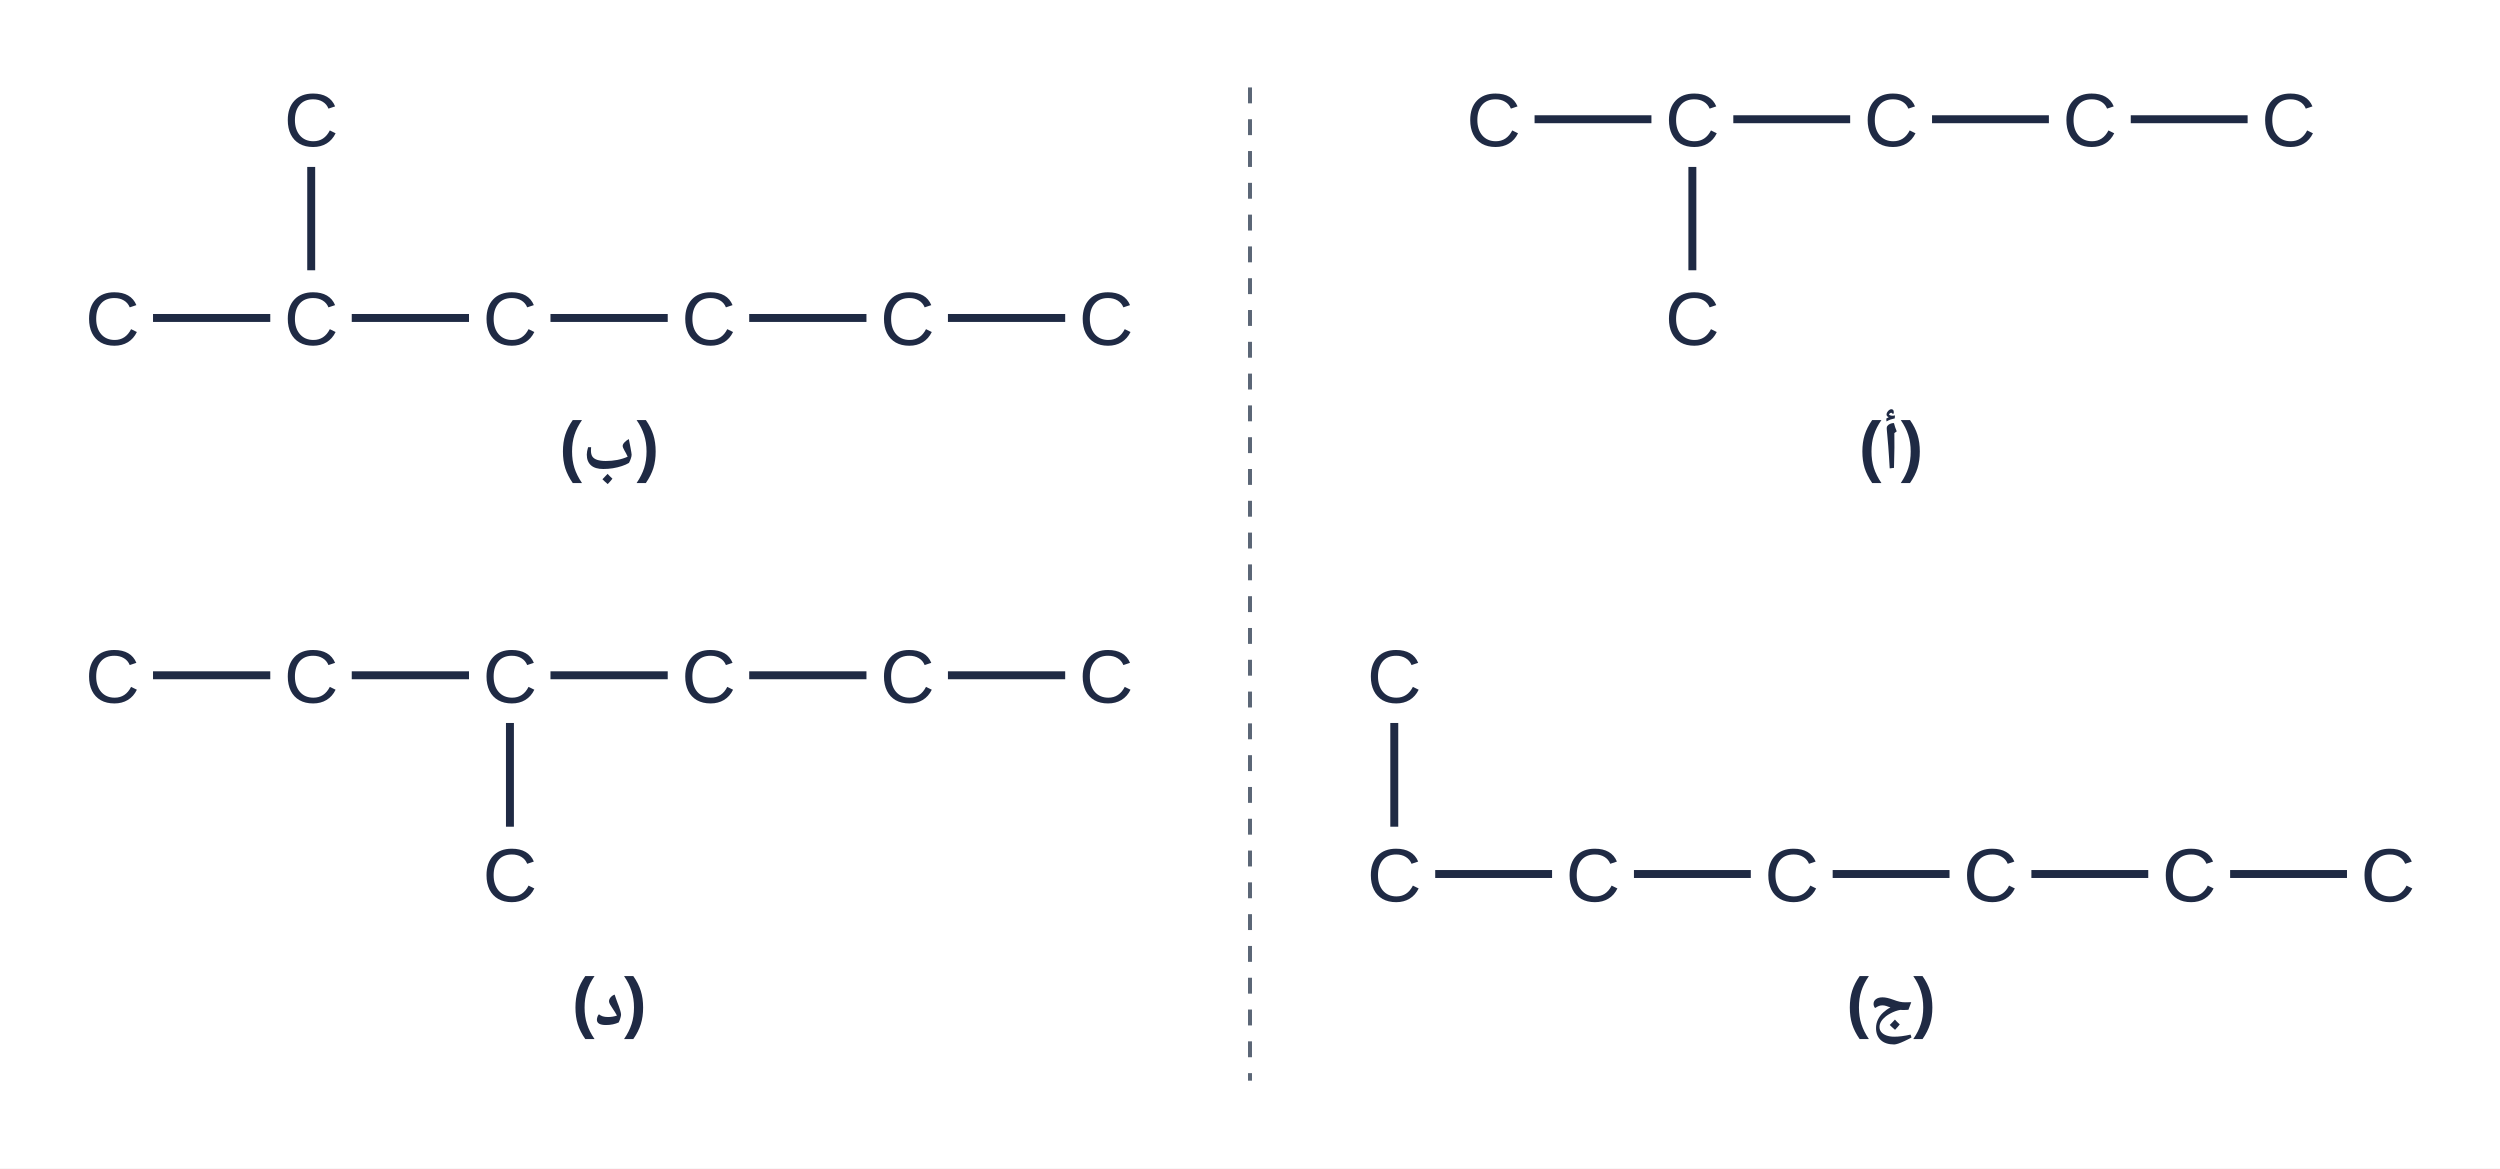
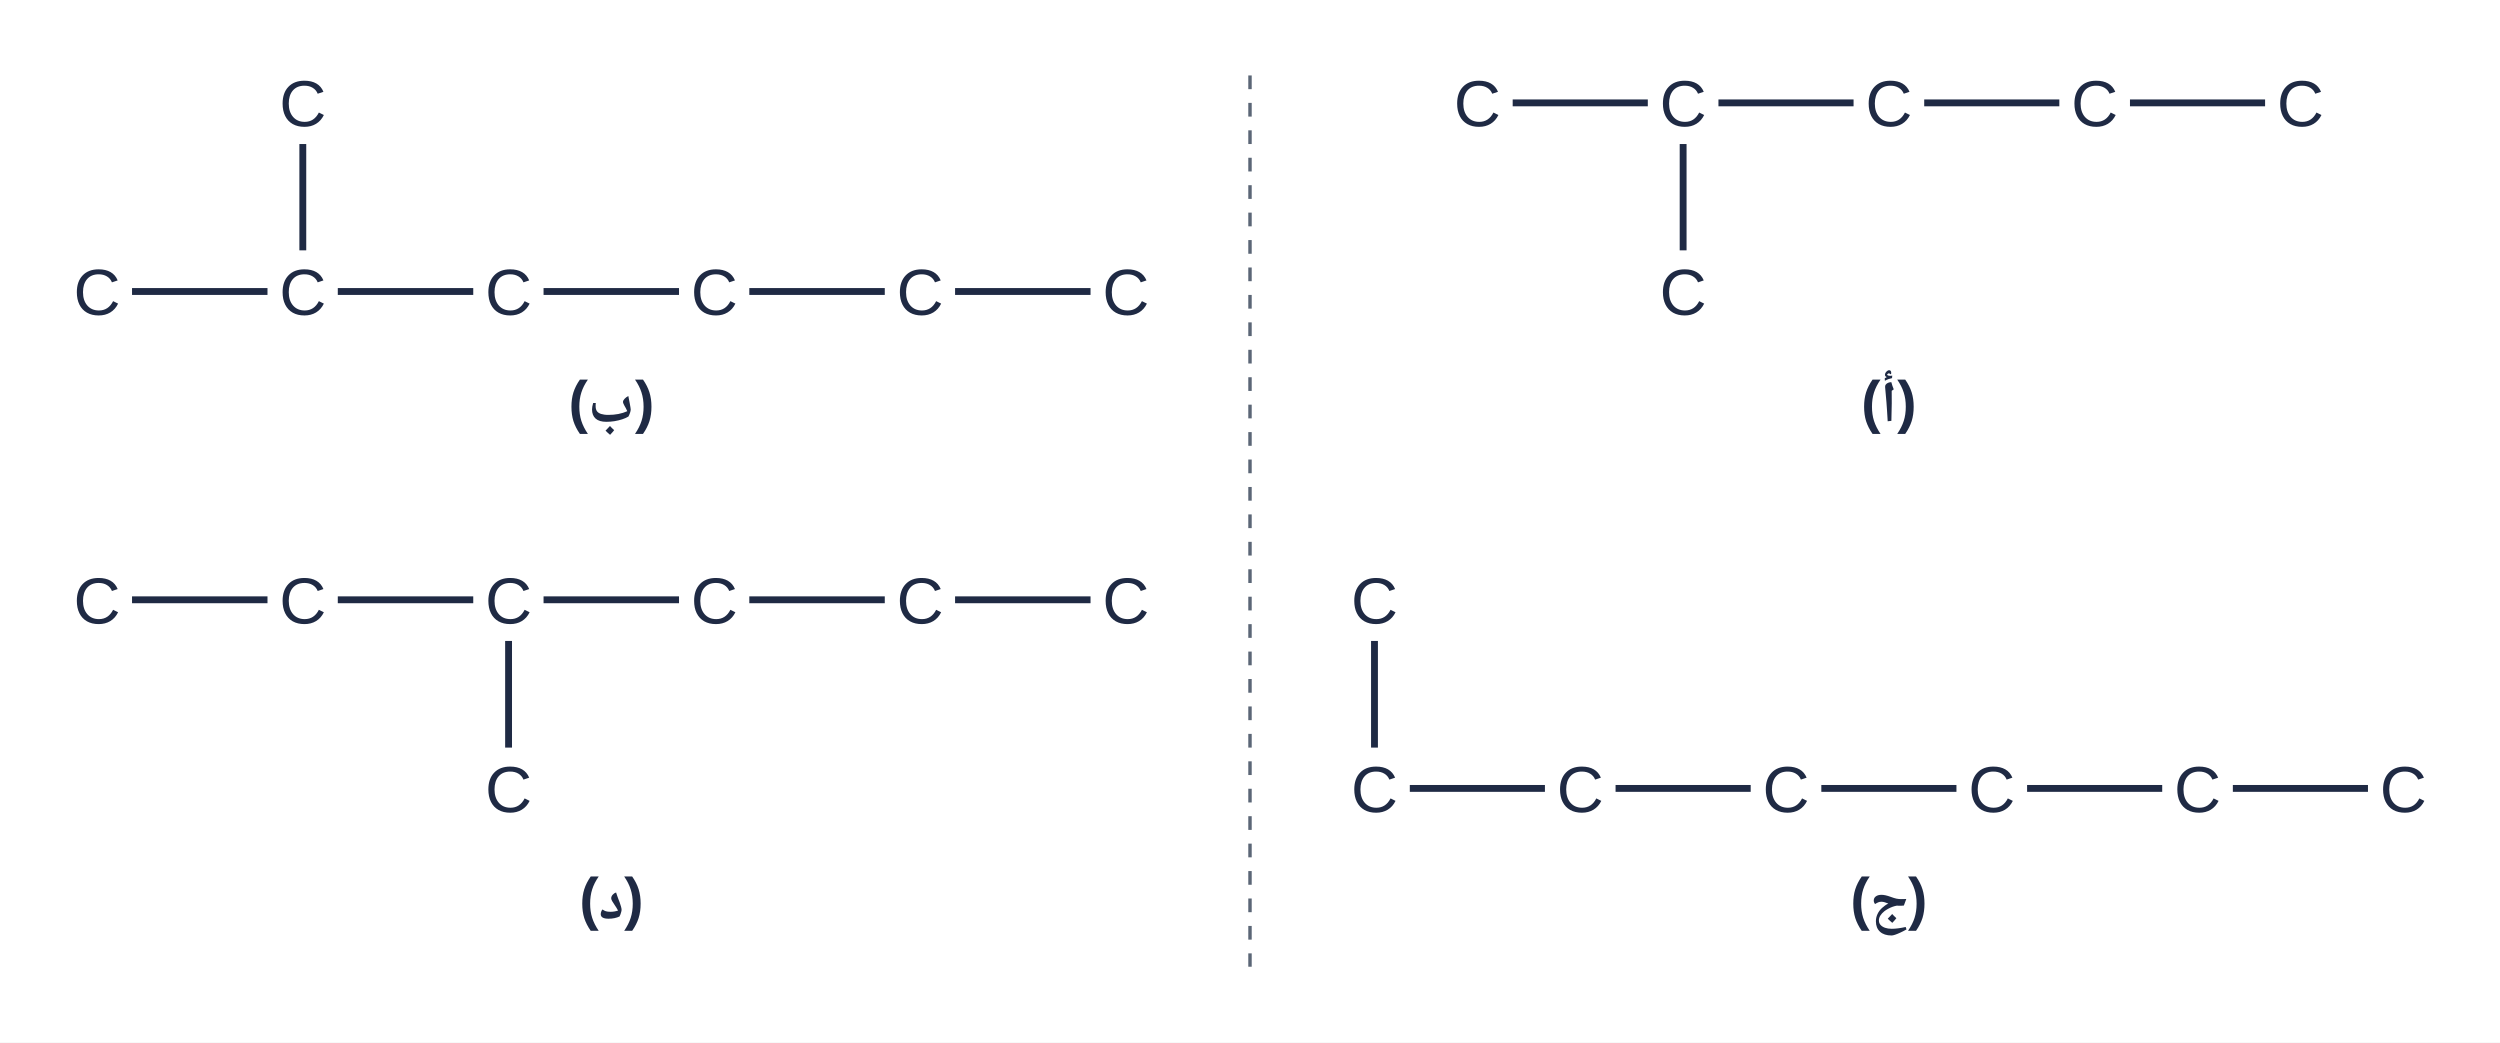
- <svg xmlns="http://www.w3.org/2000/svg" viewBox="0 0 629 294" width="629" height="294">
-   <rect width="629" height="294" fill="#fff" />
-   <line x1="386.1" y1="30.0" x2="415.5" y2="30.0" stroke="#1f2a44" stroke-width="2" />
-   <line x1="436.1" y1="30.0" x2="465.5" y2="30.0" stroke="#1f2a44" stroke-width="2" />
-   <line x1="486.1" y1="30.0" x2="515.5" y2="30.0" stroke="#1f2a44" stroke-width="2" />
-   <line x1="536.1" y1="30.0" x2="565.5" y2="30.0" stroke="#1f2a44" stroke-width="2" />
-   <line x1="425.8" y1="42.0" x2="425.8" y2="68.0" stroke="#1f2a44" stroke-width="2" />
-   <text x="375.8" y="36.8" text-anchor="middle" font-size="19" fill="#1f2a44" font-weight="normal" font-family="'IBM Plex Sans Arabic','Noto Naskh Arabic',Tahoma,Arial,sans-serif">C</text>
-   <text x="425.8" y="36.8" text-anchor="middle" font-size="19" fill="#1f2a44" font-weight="normal" font-family="'IBM Plex Sans Arabic','Noto Naskh Arabic',Tahoma,Arial,sans-serif">C</text>
-   <text x="475.8" y="36.8" text-anchor="middle" font-size="19" fill="#1f2a44" font-weight="normal" font-family="'IBM Plex Sans Arabic','Noto Naskh Arabic',Tahoma,Arial,sans-serif">C</text>
-   <text x="525.8" y="36.8" text-anchor="middle" font-size="19" fill="#1f2a44" font-weight="normal" font-family="'IBM Plex Sans Arabic','Noto Naskh Arabic',Tahoma,Arial,sans-serif">C</text>
-   <text x="575.8" y="36.8" text-anchor="middle" font-size="19" fill="#1f2a44" font-weight="normal" font-family="'IBM Plex Sans Arabic','Noto Naskh Arabic',Tahoma,Arial,sans-serif">C</text>
-   <text x="425.8" y="86.8" text-anchor="middle" font-size="19" fill="#1f2a44" font-weight="normal" font-family="'IBM Plex Sans Arabic','Noto Naskh Arabic',Tahoma,Arial,sans-serif">C</text>
-   <text x="475.8" y="118.0" text-anchor="middle" font-size="17" fill="#1f2a44" font-weight="bold" font-family="'IBM Plex Sans Arabic','Noto Naskh Arabic',Tahoma,Arial,sans-serif" direction="rtl">(أ)</text>
-   <line x1="38.5" y1="80.0" x2="68.0" y2="80.0" stroke="#1f2a44" stroke-width="2" />
-   <line x1="88.5" y1="80.0" x2="118.0" y2="80.0" stroke="#1f2a44" stroke-width="2" />
-   <line x1="138.5" y1="80.0" x2="168.0" y2="80.0" stroke="#1f2a44" stroke-width="2" />
-   <line x1="188.5" y1="80.0" x2="218.0" y2="80.0" stroke="#1f2a44" stroke-width="2" />
-   <line x1="238.5" y1="80.0" x2="268.0" y2="80.0" stroke="#1f2a44" stroke-width="2" />
-   <line x1="78.3" y1="68.0" x2="78.3" y2="42.0" stroke="#1f2a44" stroke-width="2" />
-   <text x="28.3" y="86.8" text-anchor="middle" font-size="19" fill="#1f2a44" font-weight="normal" font-family="'IBM Plex Sans Arabic','Noto Naskh Arabic',Tahoma,Arial,sans-serif">C</text>
-   <text x="78.3" y="86.8" text-anchor="middle" font-size="19" fill="#1f2a44" font-weight="normal" font-family="'IBM Plex Sans Arabic','Noto Naskh Arabic',Tahoma,Arial,sans-serif">C</text>
-   <text x="128.3" y="86.8" text-anchor="middle" font-size="19" fill="#1f2a44" font-weight="normal" font-family="'IBM Plex Sans Arabic','Noto Naskh Arabic',Tahoma,Arial,sans-serif">C</text>
-   <text x="178.3" y="86.8" text-anchor="middle" font-size="19" fill="#1f2a44" font-weight="normal" font-family="'IBM Plex Sans Arabic','Noto Naskh Arabic',Tahoma,Arial,sans-serif">C</text>
-   <text x="228.3" y="86.8" text-anchor="middle" font-size="19" fill="#1f2a44" font-weight="normal" font-family="'IBM Plex Sans Arabic','Noto Naskh Arabic',Tahoma,Arial,sans-serif">C</text>
-   <text x="278.3" y="86.8" text-anchor="middle" font-size="19" fill="#1f2a44" font-weight="normal" font-family="'IBM Plex Sans Arabic','Noto Naskh Arabic',Tahoma,Arial,sans-serif">C</text>
-   <text x="78.3" y="36.8" text-anchor="middle" font-size="19" fill="#1f2a44" font-weight="normal" font-family="'IBM Plex Sans Arabic','Noto Naskh Arabic',Tahoma,Arial,sans-serif">C</text>
-   <text x="153.3" y="118.0" text-anchor="middle" font-size="17" fill="#1f2a44" font-weight="bold" font-family="'IBM Plex Sans Arabic','Noto Naskh Arabic',Tahoma,Arial,sans-serif" direction="rtl">(ب)</text>
-   <line x1="361.1" y1="219.9" x2="390.5" y2="219.9" stroke="#1f2a44" stroke-width="2" />
-   <line x1="411.1" y1="219.9" x2="440.5" y2="219.9" stroke="#1f2a44" stroke-width="2" />
-   <line x1="461.1" y1="219.9" x2="490.5" y2="219.9" stroke="#1f2a44" stroke-width="2" />
-   <line x1="511.1" y1="219.9" x2="540.5" y2="219.9" stroke="#1f2a44" stroke-width="2" />
-   <line x1="561.1" y1="219.9" x2="590.5" y2="219.9" stroke="#1f2a44" stroke-width="2" />
-   <line x1="350.8" y1="208.0" x2="350.8" y2="181.9" stroke="#1f2a44" stroke-width="2" />
-   <text x="350.8" y="226.8" text-anchor="middle" font-size="19" fill="#1f2a44" font-weight="normal" font-family="'IBM Plex Sans Arabic','Noto Naskh Arabic',Tahoma,Arial,sans-serif">C</text>
-   <text x="400.8" y="226.8" text-anchor="middle" font-size="19" fill="#1f2a44" font-weight="normal" font-family="'IBM Plex Sans Arabic','Noto Naskh Arabic',Tahoma,Arial,sans-serif">C</text>
-   <text x="450.8" y="226.8" text-anchor="middle" font-size="19" fill="#1f2a44" font-weight="normal" font-family="'IBM Plex Sans Arabic','Noto Naskh Arabic',Tahoma,Arial,sans-serif">C</text>
-   <text x="500.8" y="226.8" text-anchor="middle" font-size="19" fill="#1f2a44" font-weight="normal" font-family="'IBM Plex Sans Arabic','Noto Naskh Arabic',Tahoma,Arial,sans-serif">C</text>
-   <text x="550.8" y="226.8" text-anchor="middle" font-size="19" fill="#1f2a44" font-weight="normal" font-family="'IBM Plex Sans Arabic','Noto Naskh Arabic',Tahoma,Arial,sans-serif">C</text>
-   <text x="600.8" y="226.8" text-anchor="middle" font-size="19" fill="#1f2a44" font-weight="normal" font-family="'IBM Plex Sans Arabic','Noto Naskh Arabic',Tahoma,Arial,sans-serif">C</text>
-   <text x="350.8" y="176.8" text-anchor="middle" font-size="19" fill="#1f2a44" font-weight="normal" font-family="'IBM Plex Sans Arabic','Noto Naskh Arabic',Tahoma,Arial,sans-serif">C</text>
-   <text x="475.8" y="257.9" text-anchor="middle" font-size="17" fill="#1f2a44" font-weight="bold" font-family="'IBM Plex Sans Arabic','Noto Naskh Arabic',Tahoma,Arial,sans-serif" direction="rtl">(ج)</text>
-   <line x1="38.5" y1="169.9" x2="68.0" y2="169.9" stroke="#1f2a44" stroke-width="2" />
-   <line x1="88.5" y1="169.9" x2="118.0" y2="169.9" stroke="#1f2a44" stroke-width="2" />
-   <line x1="138.5" y1="169.9" x2="168.0" y2="169.9" stroke="#1f2a44" stroke-width="2" />
-   <line x1="188.5" y1="169.9" x2="218.0" y2="169.9" stroke="#1f2a44" stroke-width="2" />
-   <line x1="238.5" y1="169.9" x2="268.0" y2="169.9" stroke="#1f2a44" stroke-width="2" />
-   <line x1="128.3" y1="181.9" x2="128.3" y2="208.0" stroke="#1f2a44" stroke-width="2" />
-   <text x="28.3" y="176.8" text-anchor="middle" font-size="19" fill="#1f2a44" font-weight="normal" font-family="'IBM Plex Sans Arabic','Noto Naskh Arabic',Tahoma,Arial,sans-serif">C</text>
-   <text x="78.3" y="176.8" text-anchor="middle" font-size="19" fill="#1f2a44" font-weight="normal" font-family="'IBM Plex Sans Arabic','Noto Naskh Arabic',Tahoma,Arial,sans-serif">C</text>
-   <text x="128.3" y="176.8" text-anchor="middle" font-size="19" fill="#1f2a44" font-weight="normal" font-family="'IBM Plex Sans Arabic','Noto Naskh Arabic',Tahoma,Arial,sans-serif">C</text>
-   <text x="178.3" y="176.8" text-anchor="middle" font-size="19" fill="#1f2a44" font-weight="normal" font-family="'IBM Plex Sans Arabic','Noto Naskh Arabic',Tahoma,Arial,sans-serif">C</text>
-   <text x="228.3" y="176.8" text-anchor="middle" font-size="19" fill="#1f2a44" font-weight="normal" font-family="'IBM Plex Sans Arabic','Noto Naskh Arabic',Tahoma,Arial,sans-serif">C</text>
-   <text x="278.3" y="176.8" text-anchor="middle" font-size="19" fill="#1f2a44" font-weight="normal" font-family="'IBM Plex Sans Arabic','Noto Naskh Arabic',Tahoma,Arial,sans-serif">C</text>
-   <text x="128.3" y="226.8" text-anchor="middle" font-size="19" fill="#1f2a44" font-weight="normal" font-family="'IBM Plex Sans Arabic','Noto Naskh Arabic',Tahoma,Arial,sans-serif">C</text>
-   <text x="153.3" y="257.9" text-anchor="middle" font-size="17" fill="#1f2a44" font-weight="bold" font-family="'IBM Plex Sans Arabic','Noto Naskh Arabic',Tahoma,Arial,sans-serif" direction="rtl">(د)</text>
-   <line x1="314.5" y1="22" x2="314.5" y2="271.9" stroke="#5b6676" stroke-width="1" stroke-dasharray="4 4" />
+ <svg xmlns="http://www.w3.org/2000/svg" viewBox="0 0 729 304" width="729" height="304">
+   <rect width="729" height="304" fill="#fff" />
+   <line x1="441.1" y1="30.0" x2="480.5" y2="30.0" stroke="#1f2a44" stroke-width="2" />
+   <line x1="501.1" y1="30.0" x2="540.5" y2="30.0" stroke="#1f2a44" stroke-width="2" />
+   <line x1="561.1" y1="30.0" x2="600.5" y2="30.0" stroke="#1f2a44" stroke-width="2" />
+   <line x1="621.1" y1="30.0" x2="660.5" y2="30.0" stroke="#1f2a44" stroke-width="2" />
+   <line x1="490.8" y1="42.0" x2="490.8" y2="73.0" stroke="#1f2a44" stroke-width="2" />
+   <text x="430.8" y="36.8" text-anchor="middle" font-size="19" fill="#1f2a44" font-weight="normal" font-family="'IBM Plex Sans Arabic','Noto Naskh Arabic',Tahoma,Arial,sans-serif">C</text>
+   <text x="490.8" y="36.8" text-anchor="middle" font-size="19" fill="#1f2a44" font-weight="normal" font-family="'IBM Plex Sans Arabic','Noto Naskh Arabic',Tahoma,Arial,sans-serif">C</text>
+   <text x="550.8" y="36.8" text-anchor="middle" font-size="19" fill="#1f2a44" font-weight="normal" font-family="'IBM Plex Sans Arabic','Noto Naskh Arabic',Tahoma,Arial,sans-serif">C</text>
+   <text x="610.8" y="36.8" text-anchor="middle" font-size="19" fill="#1f2a44" font-weight="normal" font-family="'IBM Plex Sans Arabic','Noto Naskh Arabic',Tahoma,Arial,sans-serif">C</text>
+   <text x="670.8" y="36.8" text-anchor="middle" font-size="19" fill="#1f2a44" font-weight="normal" font-family="'IBM Plex Sans Arabic','Noto Naskh Arabic',Tahoma,Arial,sans-serif">C</text>
+   <text x="490.8" y="91.8" text-anchor="middle" font-size="19" fill="#1f2a44" font-weight="normal" font-family="'IBM Plex Sans Arabic','Noto Naskh Arabic',Tahoma,Arial,sans-serif">C</text>
+   <text x="550.8" y="123.0" text-anchor="middle" font-size="17" fill="#1f2a44" font-weight="bold" font-family="'IBM Plex Sans Arabic','Noto Naskh Arabic',Tahoma,Arial,sans-serif" direction="rtl">(أ)</text>
+   <line x1="38.5" y1="85.0" x2="78.0" y2="85.0" stroke="#1f2a44" stroke-width="2" />
+   <line x1="98.5" y1="85.0" x2="138.0" y2="85.0" stroke="#1f2a44" stroke-width="2" />
+   <line x1="158.5" y1="85.0" x2="198.0" y2="85.0" stroke="#1f2a44" stroke-width="2" />
+   <line x1="218.5" y1="85.0" x2="258.0" y2="85.0" stroke="#1f2a44" stroke-width="2" />
+   <line x1="278.5" y1="85.0" x2="318.0" y2="85.0" stroke="#1f2a44" stroke-width="2" />
+   <line x1="88.3" y1="73.0" x2="88.3" y2="42.0" stroke="#1f2a44" stroke-width="2" />
+   <text x="28.3" y="91.8" text-anchor="middle" font-size="19" fill="#1f2a44" font-weight="normal" font-family="'IBM Plex Sans Arabic','Noto Naskh Arabic',Tahoma,Arial,sans-serif">C</text>
+   <text x="88.3" y="91.8" text-anchor="middle" font-size="19" fill="#1f2a44" font-weight="normal" font-family="'IBM Plex Sans Arabic','Noto Naskh Arabic',Tahoma,Arial,sans-serif">C</text>
+   <text x="148.3" y="91.8" text-anchor="middle" font-size="19" fill="#1f2a44" font-weight="normal" font-family="'IBM Plex Sans Arabic','Noto Naskh Arabic',Tahoma,Arial,sans-serif">C</text>
+   <text x="208.3" y="91.8" text-anchor="middle" font-size="19" fill="#1f2a44" font-weight="normal" font-family="'IBM Plex Sans Arabic','Noto Naskh Arabic',Tahoma,Arial,sans-serif">C</text>
+   <text x="268.3" y="91.8" text-anchor="middle" font-size="19" fill="#1f2a44" font-weight="normal" font-family="'IBM Plex Sans Arabic','Noto Naskh Arabic',Tahoma,Arial,sans-serif">C</text>
+   <text x="328.3" y="91.8" text-anchor="middle" font-size="19" fill="#1f2a44" font-weight="normal" font-family="'IBM Plex Sans Arabic','Noto Naskh Arabic',Tahoma,Arial,sans-serif">C</text>
+   <text x="88.3" y="36.8" text-anchor="middle" font-size="19" fill="#1f2a44" font-weight="normal" font-family="'IBM Plex Sans Arabic','Noto Naskh Arabic',Tahoma,Arial,sans-serif">C</text>
+   <text x="178.3" y="123.0" text-anchor="middle" font-size="17" fill="#1f2a44" font-weight="bold" font-family="'IBM Plex Sans Arabic','Noto Naskh Arabic',Tahoma,Arial,sans-serif" direction="rtl">(ب)</text>
+   <line x1="411.1" y1="229.9" x2="450.5" y2="229.9" stroke="#1f2a44" stroke-width="2" />
+   <line x1="471.1" y1="229.9" x2="510.5" y2="229.9" stroke="#1f2a44" stroke-width="2" />
+   <line x1="531.1" y1="229.9" x2="570.5" y2="229.9" stroke="#1f2a44" stroke-width="2" />
+   <line x1="591.1" y1="229.9" x2="630.5" y2="229.9" stroke="#1f2a44" stroke-width="2" />
+   <line x1="651.1" y1="229.9" x2="690.5" y2="229.9" stroke="#1f2a44" stroke-width="2" />
+   <line x1="400.8" y1="218.0" x2="400.8" y2="186.9" stroke="#1f2a44" stroke-width="2" />
+   <text x="400.8" y="236.8" text-anchor="middle" font-size="19" fill="#1f2a44" font-weight="normal" font-family="'IBM Plex Sans Arabic','Noto Naskh Arabic',Tahoma,Arial,sans-serif">C</text>
+   <text x="460.8" y="236.8" text-anchor="middle" font-size="19" fill="#1f2a44" font-weight="normal" font-family="'IBM Plex Sans Arabic','Noto Naskh Arabic',Tahoma,Arial,sans-serif">C</text>
+   <text x="520.8" y="236.8" text-anchor="middle" font-size="19" fill="#1f2a44" font-weight="normal" font-family="'IBM Plex Sans Arabic','Noto Naskh Arabic',Tahoma,Arial,sans-serif">C</text>
+   <text x="580.8" y="236.8" text-anchor="middle" font-size="19" fill="#1f2a44" font-weight="normal" font-family="'IBM Plex Sans Arabic','Noto Naskh Arabic',Tahoma,Arial,sans-serif">C</text>
+   <text x="640.8" y="236.8" text-anchor="middle" font-size="19" fill="#1f2a44" font-weight="normal" font-family="'IBM Plex Sans Arabic','Noto Naskh Arabic',Tahoma,Arial,sans-serif">C</text>
+   <text x="700.8" y="236.8" text-anchor="middle" font-size="19" fill="#1f2a44" font-weight="normal" font-family="'IBM Plex Sans Arabic','Noto Naskh Arabic',Tahoma,Arial,sans-serif">C</text>
+   <text x="400.8" y="181.8" text-anchor="middle" font-size="19" fill="#1f2a44" font-weight="normal" font-family="'IBM Plex Sans Arabic','Noto Naskh Arabic',Tahoma,Arial,sans-serif">C</text>
+   <text x="550.8" y="267.9" text-anchor="middle" font-size="17" fill="#1f2a44" font-weight="bold" font-family="'IBM Plex Sans Arabic','Noto Naskh Arabic',Tahoma,Arial,sans-serif" direction="rtl">(ج)</text>
+   <line x1="38.5" y1="174.9" x2="78.0" y2="174.9" stroke="#1f2a44" stroke-width="2" />
+   <line x1="98.5" y1="174.9" x2="138.0" y2="174.9" stroke="#1f2a44" stroke-width="2" />
+   <line x1="158.5" y1="174.9" x2="198.0" y2="174.9" stroke="#1f2a44" stroke-width="2" />
+   <line x1="218.5" y1="174.9" x2="258.0" y2="174.9" stroke="#1f2a44" stroke-width="2" />
+   <line x1="278.5" y1="174.9" x2="318.0" y2="174.9" stroke="#1f2a44" stroke-width="2" />
+   <line x1="148.3" y1="186.9" x2="148.3" y2="218.0" stroke="#1f2a44" stroke-width="2" />
+   <text x="28.3" y="181.8" text-anchor="middle" font-size="19" fill="#1f2a44" font-weight="normal" font-family="'IBM Plex Sans Arabic','Noto Naskh Arabic',Tahoma,Arial,sans-serif">C</text>
+   <text x="88.3" y="181.8" text-anchor="middle" font-size="19" fill="#1f2a44" font-weight="normal" font-family="'IBM Plex Sans Arabic','Noto Naskh Arabic',Tahoma,Arial,sans-serif">C</text>
+   <text x="148.3" y="181.8" text-anchor="middle" font-size="19" fill="#1f2a44" font-weight="normal" font-family="'IBM Plex Sans Arabic','Noto Naskh Arabic',Tahoma,Arial,sans-serif">C</text>
+   <text x="208.3" y="181.8" text-anchor="middle" font-size="19" fill="#1f2a44" font-weight="normal" font-family="'IBM Plex Sans Arabic','Noto Naskh Arabic',Tahoma,Arial,sans-serif">C</text>
+   <text x="268.3" y="181.8" text-anchor="middle" font-size="19" fill="#1f2a44" font-weight="normal" font-family="'IBM Plex Sans Arabic','Noto Naskh Arabic',Tahoma,Arial,sans-serif">C</text>
+   <text x="328.3" y="181.8" text-anchor="middle" font-size="19" fill="#1f2a44" font-weight="normal" font-family="'IBM Plex Sans Arabic','Noto Naskh Arabic',Tahoma,Arial,sans-serif">C</text>
+   <text x="148.3" y="236.8" text-anchor="middle" font-size="19" fill="#1f2a44" font-weight="normal" font-family="'IBM Plex Sans Arabic','Noto Naskh Arabic',Tahoma,Arial,sans-serif">C</text>
+   <text x="178.3" y="267.9" text-anchor="middle" font-size="17" fill="#1f2a44" font-weight="bold" font-family="'IBM Plex Sans Arabic','Noto Naskh Arabic',Tahoma,Arial,sans-serif" direction="rtl">(د)</text>
+   <line x1="364.5" y1="22" x2="364.5" y2="281.9" stroke="#5b6676" stroke-width="1" stroke-dasharray="4 4" />
</svg>
